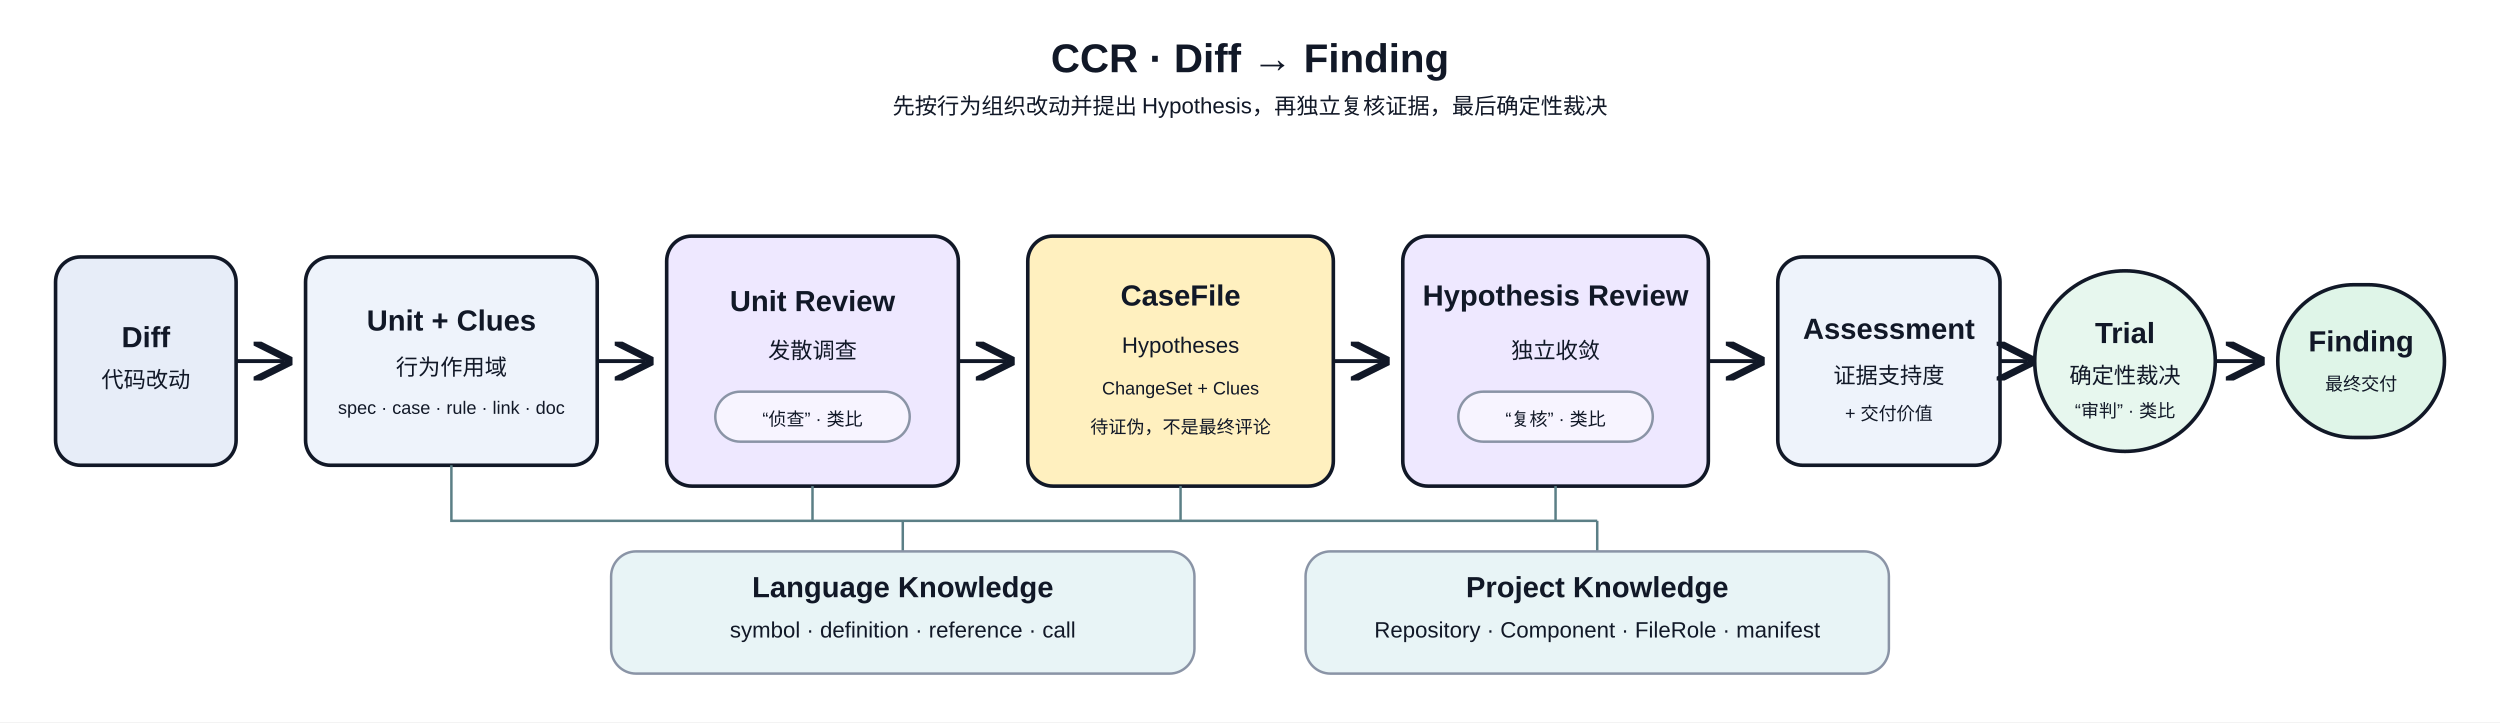
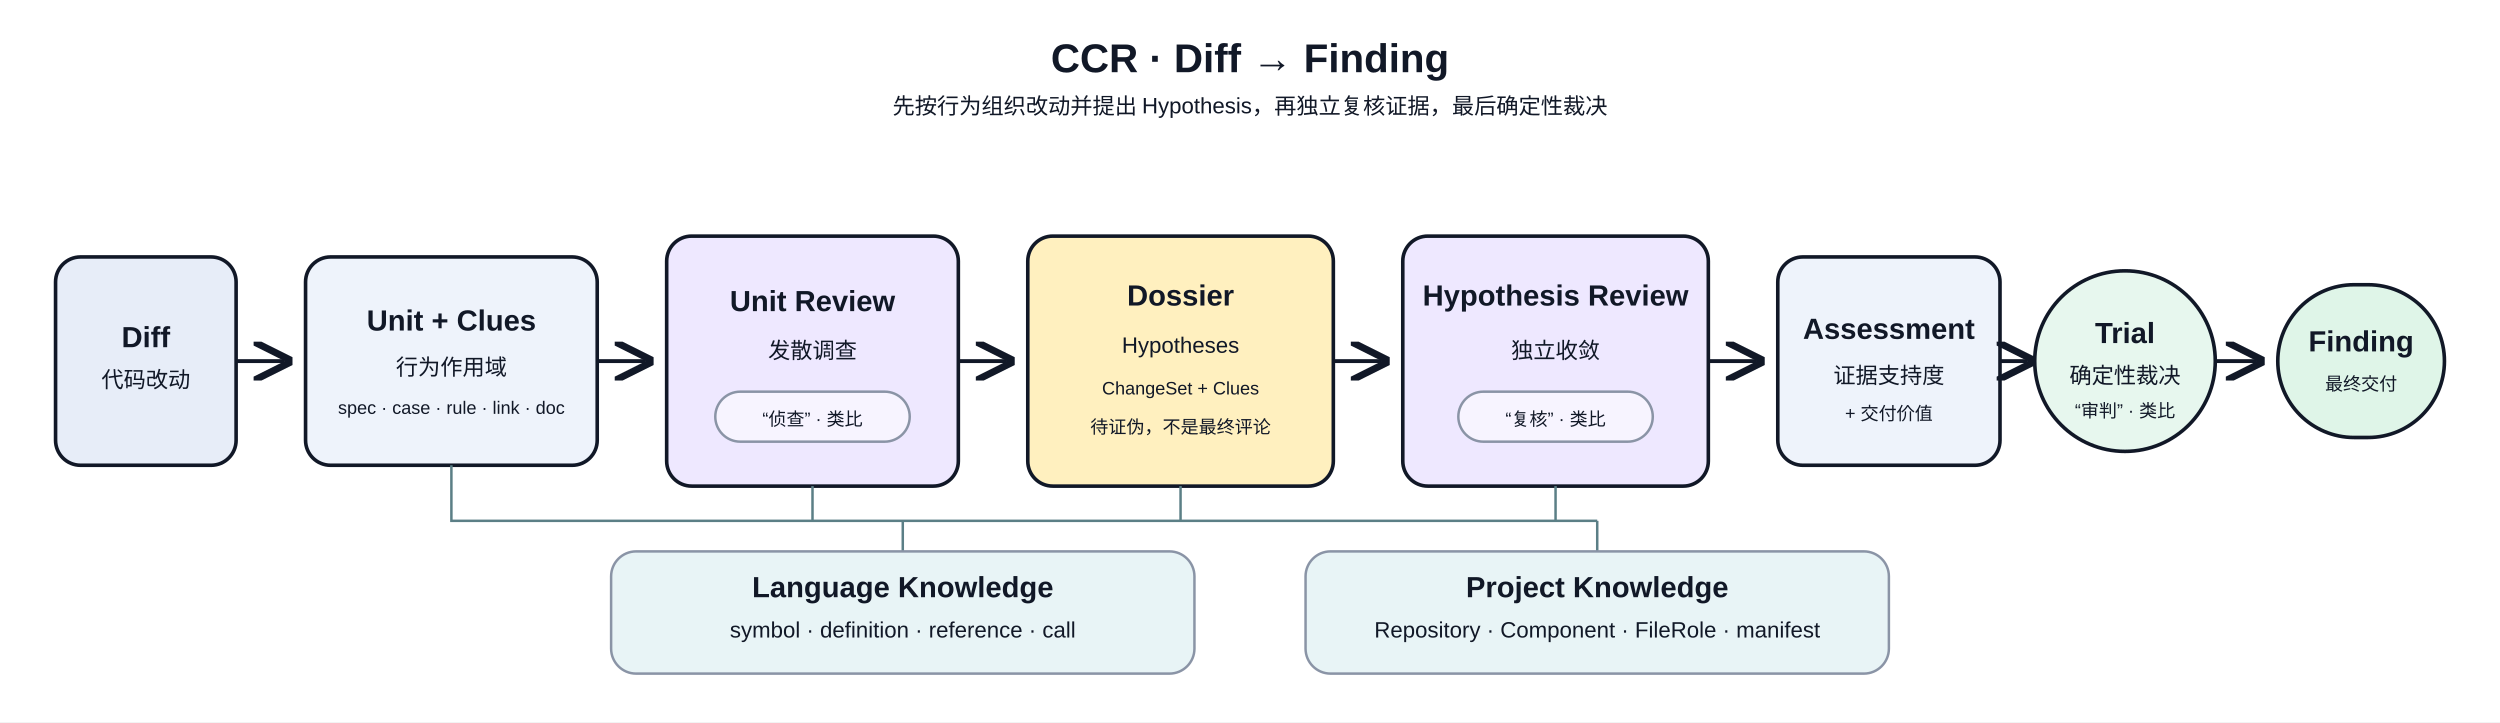
<svg xmlns="http://www.w3.org/2000/svg" width="1800" height="520" viewBox="0 0 1800 520">
  <defs>
    <marker id="arrow" markerWidth="10" markerHeight="10" refX="8" refY="5" orient="auto">
      <path d="M0,0 L10,5 L0,10" fill="none" stroke="#111827" stroke-width="1.8" />
    </marker>
    <style>
      text {
        font-family: -apple-system, BlinkMacSystemFont, "Segoe UI", "PingFang SC", Arial, sans-serif;
        fill: #111827;
      }
      .title { font-size: 29px; font-weight: 650; }
      .label { font-size: 21px; font-weight: 650; }
      .small { font-size: 16px; }
      .tiny { font-size: 13px; }
      .box { stroke: #111827; stroke-width: 2.6; }
      .soft-box { stroke: #8a94a6; stroke-width: 1.8; }
      .flow { fill: none; stroke: #111827; stroke-width: 2.8; marker-end: url(#arrow); }
      .knowledge-line { fill: none; stroke: #5b7f86; stroke-width: 1.8; }
    </style>
  </defs>
  <rect width="1800" height="520" fill="#ffffff" />
  <text x="900" y="52" text-anchor="middle" class="title">CCR · Diff → Finding</text>
  <text x="900" y="82" text-anchor="middle" class="small">
    先按行为组织改动并提出 Hypothesis，再独立复核证据，最后确定性裁决
  </text>
  <rect x="40" y="185" width="130" height="150" rx="18" fill="#e7edf8" class="box" />
  <text x="105" y="250" text-anchor="middle" class="label">Diff</text>
  <text x="105" y="279" text-anchor="middle" class="small">代码改动</text>
  <line x1="170" y1="260" x2="205" y2="260" class="flow" />
  <rect x="220" y="185" width="210" height="150" rx="18" fill="#eef3fb" class="box" />
  <text x="325" y="238" text-anchor="middle" class="label">Unit + Clues</text>
  <text x="325" y="270" text-anchor="middle" class="small">行为作用域</text>
  <text x="325" y="298" text-anchor="middle" class="tiny">spec · case · rule · link · doc</text>
  <line x1="430" y1="260" x2="465" y2="260" class="flow" />
  <rect x="480" y="170" width="210" height="180" rx="18" fill="#eee8ff" class="box" />
  <text x="585" y="224" text-anchor="middle" class="label">Unit Review</text>
  <text x="585" y="258" text-anchor="middle" class="small">发散调查</text>
  <rect x="515" y="282" width="140" height="36" rx="18" fill="#f7f4ff" class="soft-box" />
  <text x="585" y="306" text-anchor="middle" class="tiny">“侦查” · 类比</text>
  <line x1="690" y1="260" x2="725" y2="260" class="flow" />
  <rect x="740" y="170" width="220" height="180" rx="18" fill="#fff0bf" class="box" />
-   <text x="850" y="220" text-anchor="middle" class="label">CaseFile</text>
+   <text x="850" y="220" text-anchor="middle" class="label">Dossier</text>
  <text x="850" y="254" text-anchor="middle" class="small">Hypotheses</text>
  <text x="850" y="284" text-anchor="middle" class="tiny">ChangeSet + Clues</text>
  <text x="850" y="312" text-anchor="middle" class="tiny">待证伪，不是最终评论</text>
  <line x1="960" y1="260" x2="995" y2="260" class="flow" />
  <rect x="1010" y="170" width="220" height="180" rx="18" fill="#eee8ff" class="box" />
  <text x="1120" y="220" text-anchor="middle" class="label">Hypothesis Review</text>
  <text x="1120" y="258" text-anchor="middle" class="small">独立收敛</text>
  <rect x="1050" y="282" width="140" height="36" rx="18" fill="#f7f4ff" class="soft-box" />
  <text x="1120" y="306" text-anchor="middle" class="tiny">“复核” · 类比</text>
  <line x1="1230" y1="260" x2="1265" y2="260" class="flow" />
  <rect x="1280" y="185" width="160" height="150" rx="18" fill="#eef3fb" class="box" />
  <text x="1360" y="244" text-anchor="middle" class="label">Assessment</text>
  <text x="1360" y="276" text-anchor="middle" class="small">证据支持度</text>
  <text x="1360" y="302" text-anchor="middle" class="tiny">+ 交付价值</text>
  <line x1="1440" y1="260" x2="1460" y2="260" class="flow" />
  <circle cx="1530" cy="260" r="65" fill="#e7f7ee" class="box" />
  <text x="1530" y="247" text-anchor="middle" class="label">Trial</text>
  <text x="1530" y="276" text-anchor="middle" class="small">确定性裁决</text>
  <text x="1530" y="300" text-anchor="middle" class="tiny">“审判” · 类比</text>
  <line x1="1595" y1="260" x2="1625" y2="260" class="flow" />
  <rect x="1640" y="205" width="120" height="110" rx="55" fill="#dff5e8" class="box" />
  <text x="1700" y="253" text-anchor="middle" class="label">Finding</text>
  <text x="1700" y="281" text-anchor="middle" class="tiny">最终交付</text>
  <path d="M325 335 V375 H1150 M585 350 V375 M850 350 V375 M1120 350 V375" class="knowledge-line" />
  <line x1="650" y1="375" x2="650" y2="397" class="knowledge-line" />
  <line x1="1150" y1="375" x2="1150" y2="397" class="knowledge-line" />
  <rect x="440" y="397" width="420" height="88" rx="18" fill="#e8f4f6" class="soft-box" />
  <text x="650" y="430" text-anchor="middle" class="label">Language Knowledge</text>
  <text x="650" y="459" text-anchor="middle" class="small">symbol · definition · reference · call</text>
  <rect x="940" y="397" width="420" height="88" rx="18" fill="#e8f4f6" class="soft-box" />
  <text x="1150" y="430" text-anchor="middle" class="label">Project Knowledge</text>
  <text x="1150" y="459" text-anchor="middle" class="small">Repository · Component · FileRole · manifest</text>
</svg>
